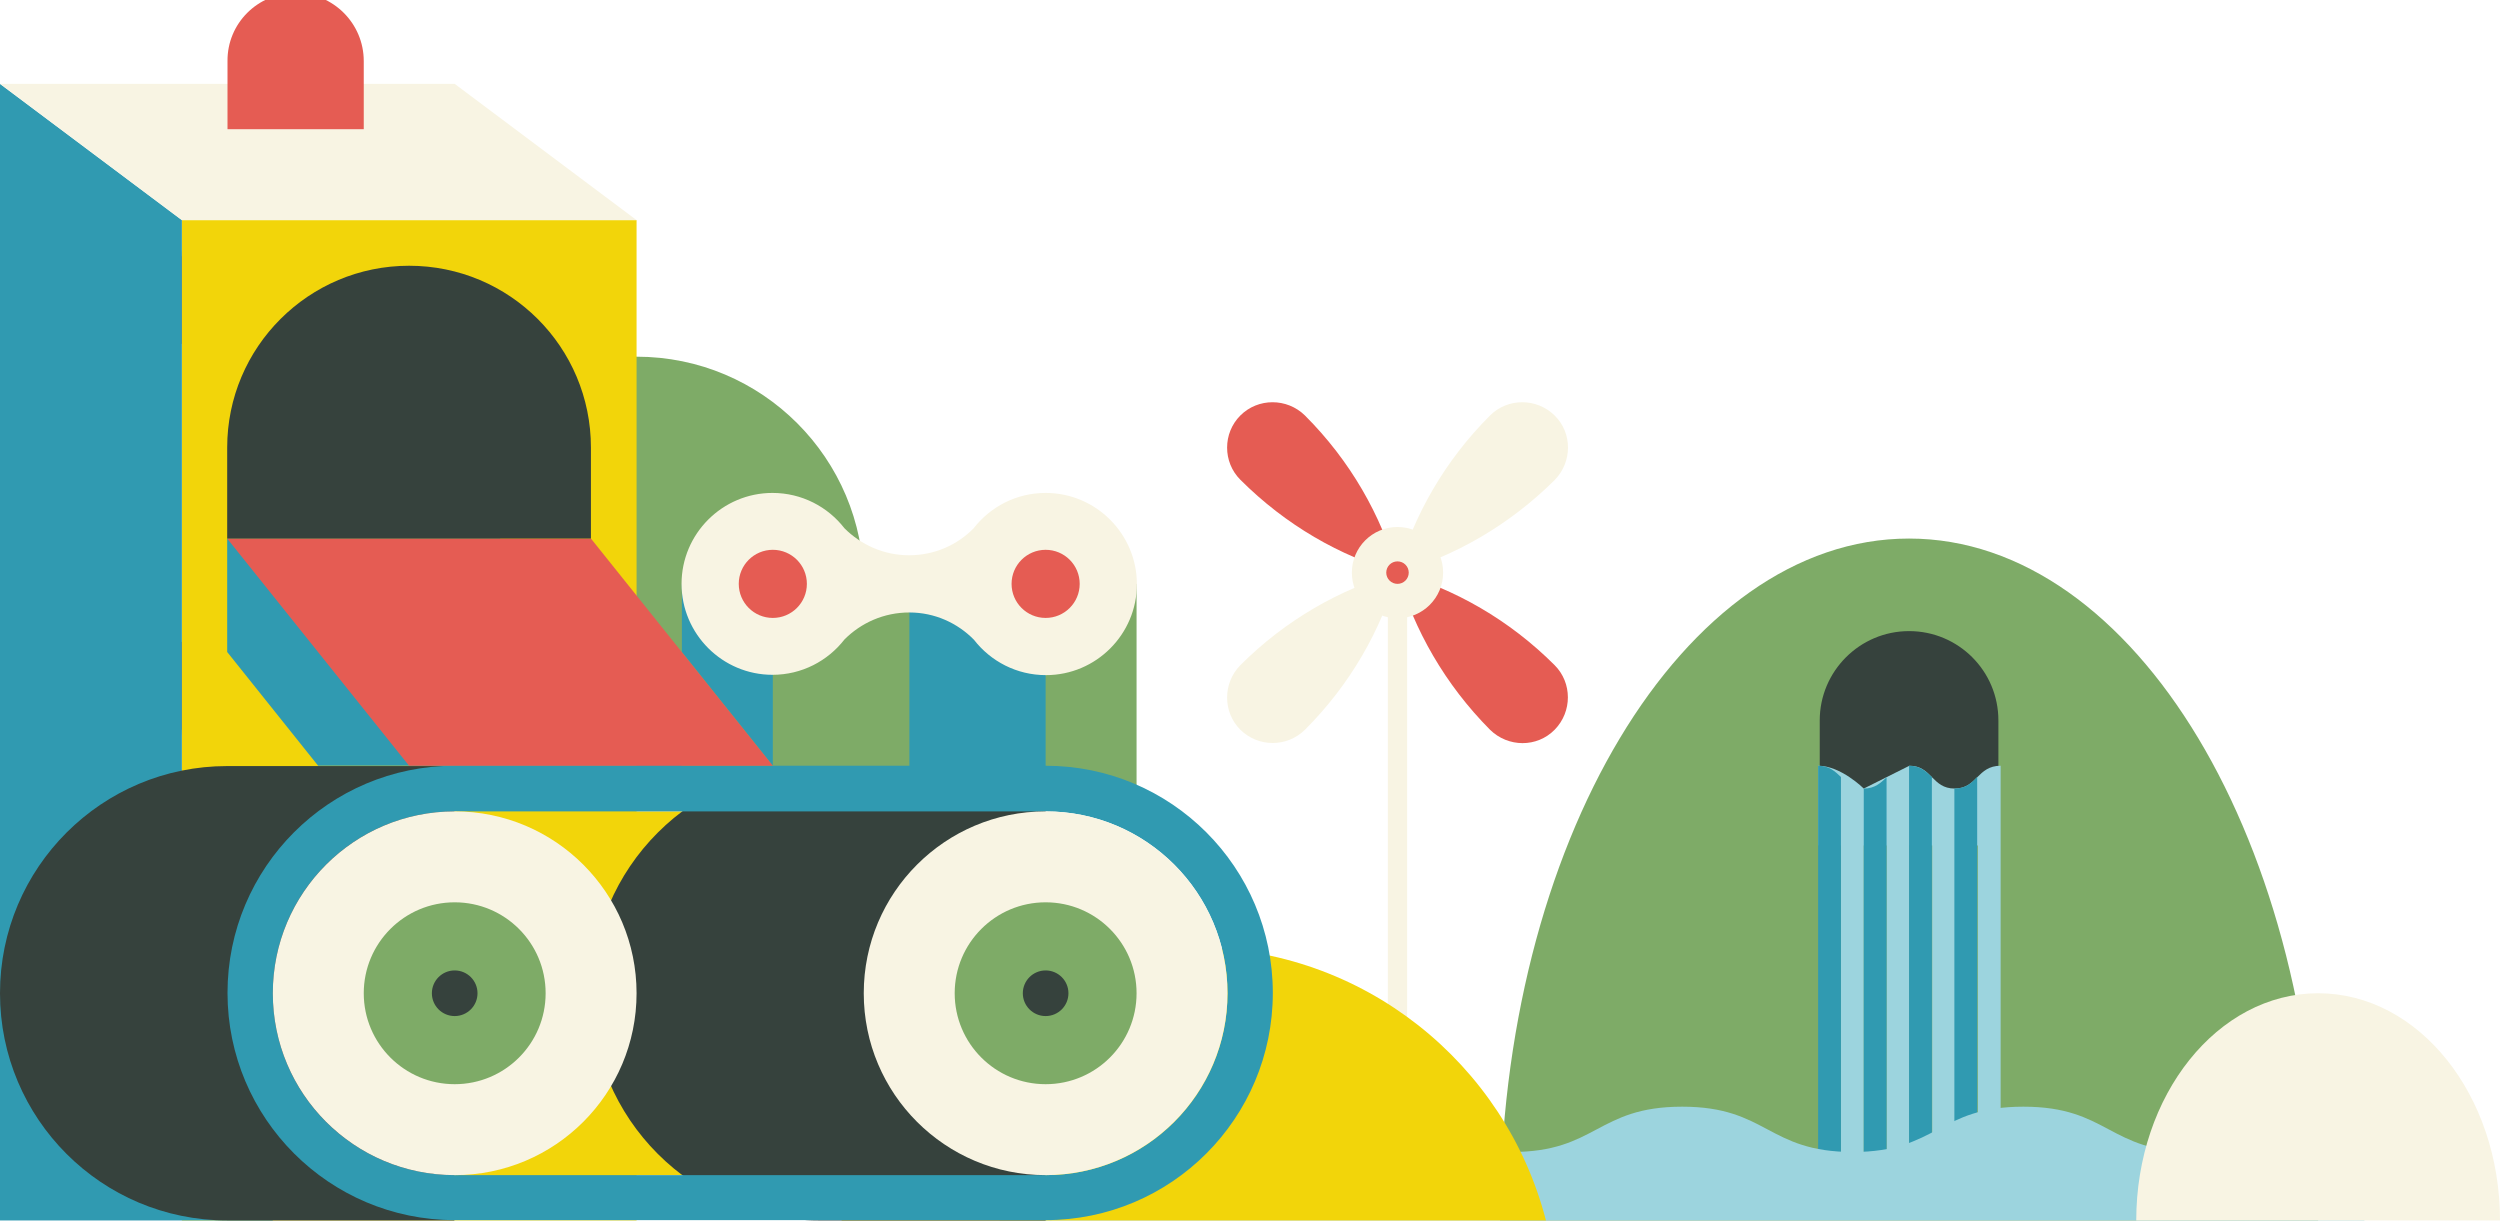
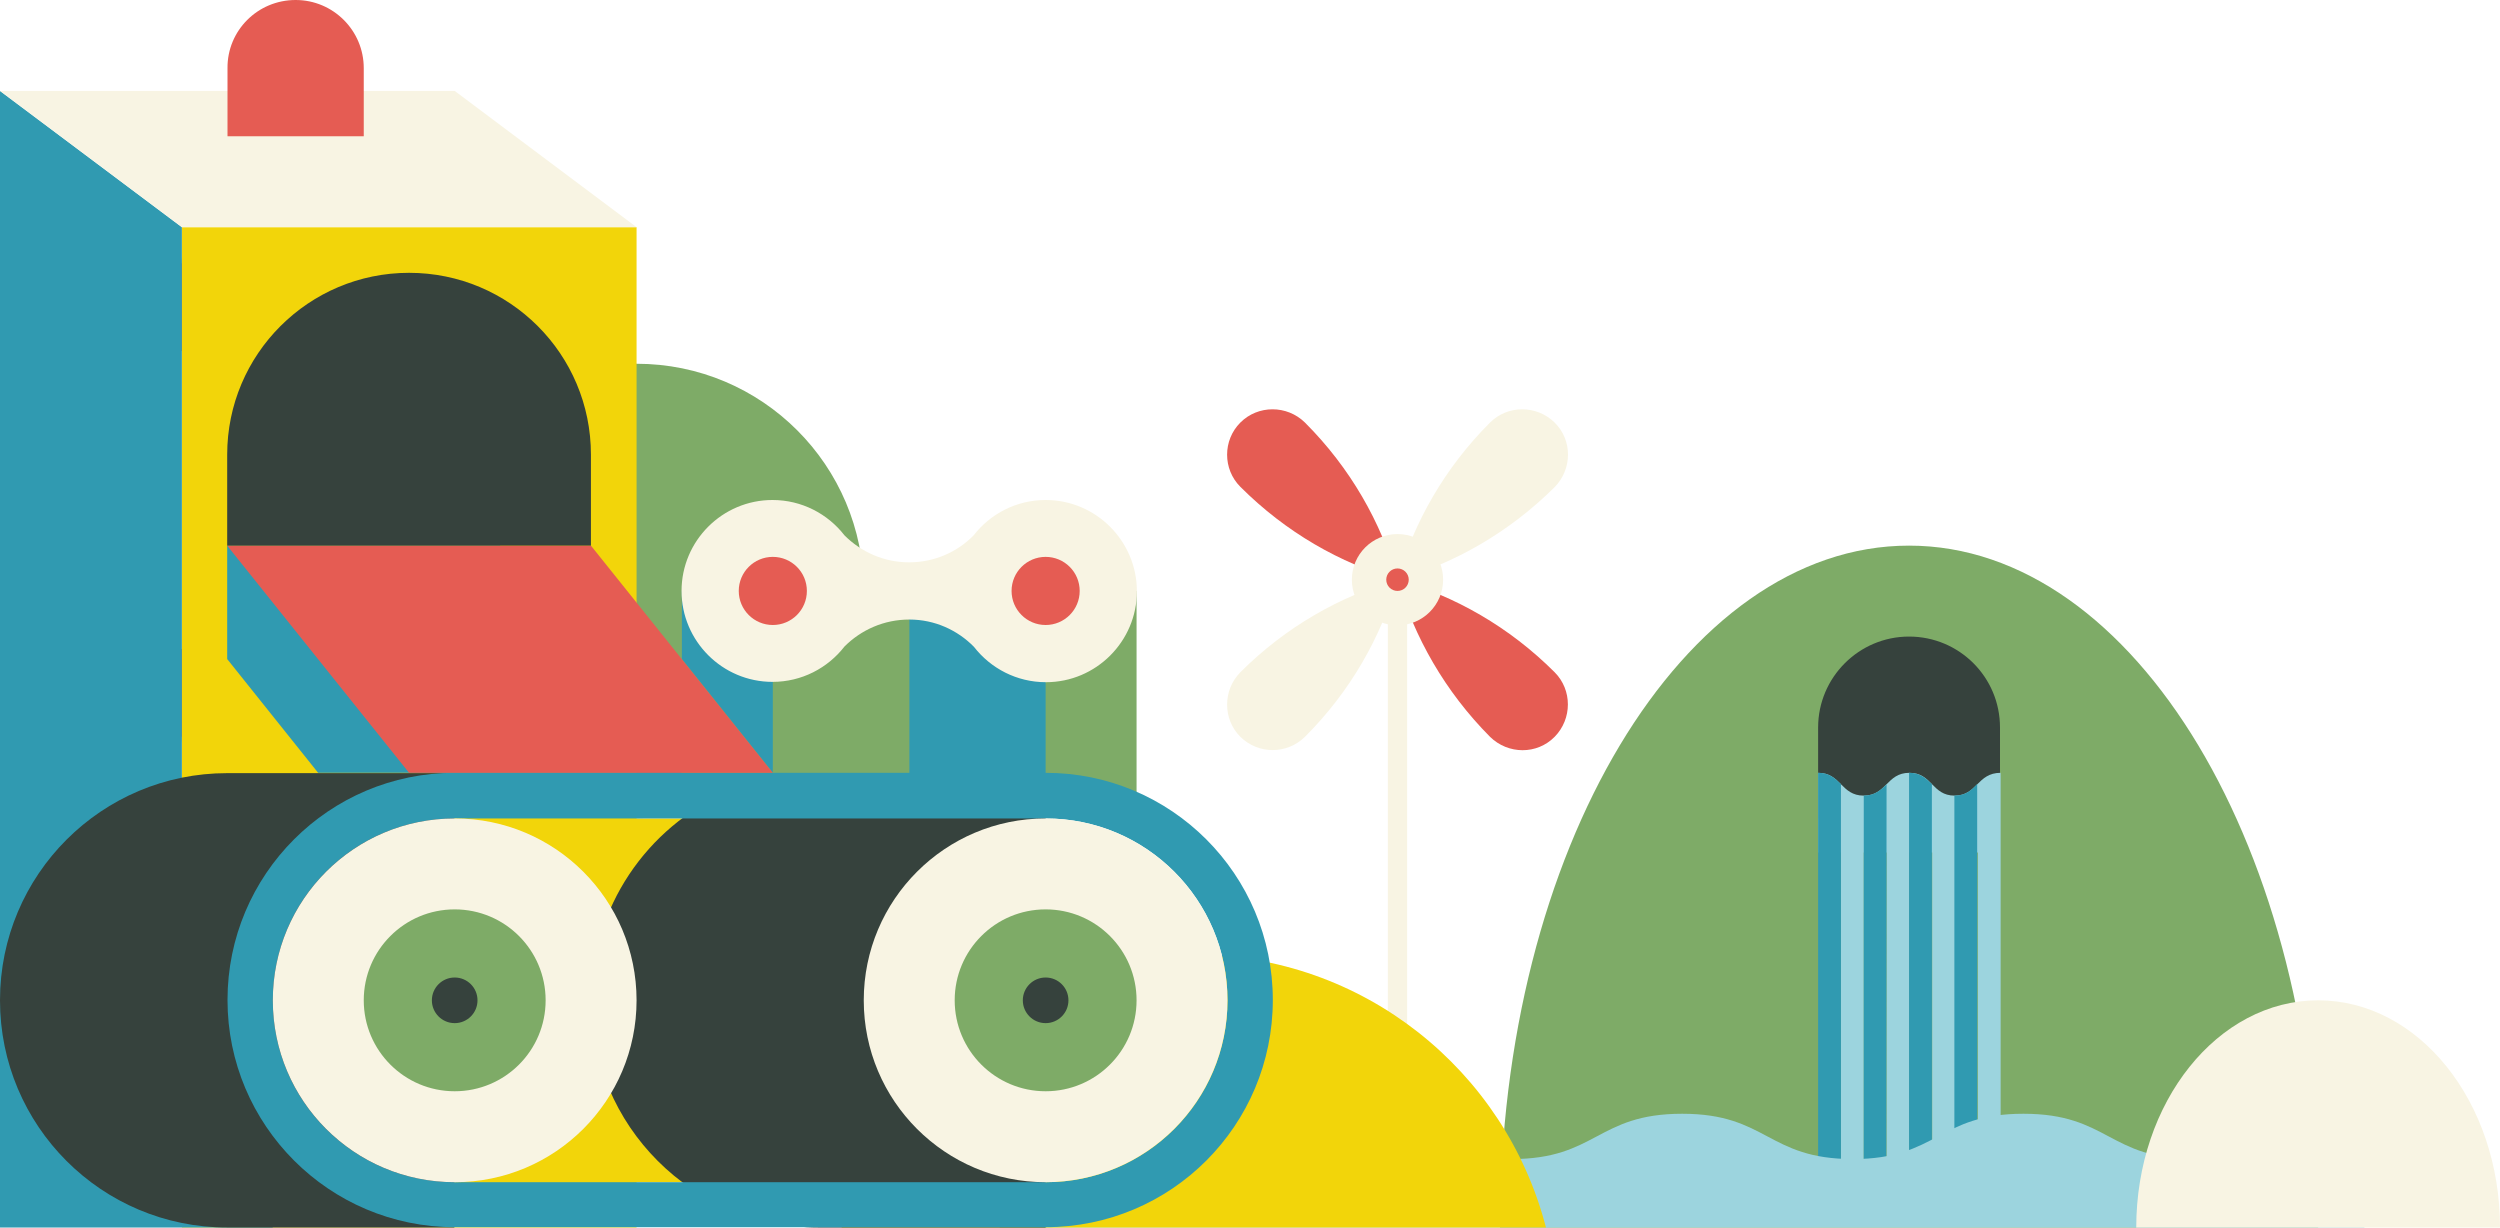
- <svg xmlns="http://www.w3.org/2000/svg" width="778" height="379.8" viewBox="380 -181.8 778 379.8" enable-background="new 380 -181.8 778 379.8">
-   <circle fill="#E55C53" cx="464.9" cy="-28.4" r="14.1" />
-   <circle fill="#E55C53" cx="440" cy="31.6" r="14.1" />
-   <circle fill="#E55C53" cx="440" cy="-88.4" r="14.1" />
-   <circle fill="#E55C53" cx="402" cy="53.6" r="14.1" />
-   <circle fill="#E55C53" cx="462" cy="-50.4" r="14.1" />
-   <circle fill="#E55C53" cx="453.5" cy="14.1" r="14.1" />
-   <circle fill="#E55C53" cx="422.4" cy="-101.9" r="14.1" />
-   <circle fill="#E55C53" cx="422.4" cy="45.1" r="14.1" />
-   <circle fill="#E55C53" cx="453.5" cy="-70.8" r="14.1" />
-   <circle fill="#E55C53" cx="462" cy="-6.4" r="14.1" />
-   <circle fill="#E55C53" cx="402" cy="-110.4" r="14.1" />
-   <path fill="#7EAB67" d="M1101.4 198c0-117.2-57-212.2-127.3-212.2s-127.3 95-127.3 212.2" />
-   <path fill="#36423D" stroke="#7EAB67" d="M974.1 14.1c-15.6 0-28.3 12.7-28.3 28.3v28.3h56.6v-28.3c0-15.7-12.7-28.3-28.3-28.3z" />
-   <path fill="#9CD4DE" d="M988.3 63.6c-7.1 0-7.1-7.1-14.1-7.1l-14.2 7.1s-7.1-7.1-14.2-7.1v24.8h7.1v102.6h7.1v-102.6h7.1v102.6h7.1v-102.6h7.1v102.6h7.1v-102.6h7.1v102.6h7.1v-127.4c-7.3 0-7.3 7.1-14.3 7.1z" />
-   <path fill="#309AB1" d="M995.3 60v123.8h-7.1v-120.2c3.6 0 5.4-1.8 7.1-3.6zM981.2 60v123.8h-7.1v-127.3c3.5 0 5.3 1.8 7.1 3.5zM967 183.9h-7v-120.3c3.5 0 5.3-1.8 7.1-3.5v123.8zM952.9 183.9h-7.1v-127.4c3.5 0 5.3 1.8 7.1 3.5v123.9z" />
-   <path fill="#9CD4DE" d="M691.1 162.6c26.5 0 26.5 14.1 53.1 14.1s26.5-14.1 53.1-14.1c26.5 0 26.5 14.1 53.1 14.1 26.5 0 26.5-14.1 53.1-14.1 26.5 0 26.5 14.1 53.1 14.1 26.5 0 26.5-14.1 53.1-14.1 26.5 0 26.5 14.1 53.1 14.1l53-14.1v35.4h-424.7v-35.4z" />
-   <path stroke="#F8F4E3" stroke-width="6" stroke-miterlimit="10" fill="none" d="M814.9-3.6v166.2" />
+ <svg xmlns="http://www.w3.org/2000/svg" width="778px" height="382px" viewBox="-210 403.1 778 382" enable-background="new -210 403.1 778 382" xml:space="preserve">
+   <circle fill="#E55C53" cx="-125.1" cy="558.7" r="14.1" />
+   <circle fill="#E55C53" cx="-150" cy="618.7" r="14.1" />
+   <circle fill="#E55C53" cx="-150" cy="498.7" r="14.1" />
+   <circle fill="#E55C53" cx="-188" cy="640.7" r="14.1" />
+   <circle fill="#E55C53" cx="-128" cy="536.7" r="14.1" />
+   <circle fill="#E55C53" cx="-136.5" cy="601.2" r="14.1" />
+   <circle fill="#E55C53" cx="-167.6" cy="485.2" r="14.1" />
+   <circle fill="#E55C53" cx="-167.6" cy="632.2" r="14.1" />
+   <circle fill="#E55C53" cx="-136.5" cy="516.3" r="14.1" />
+   <circle fill="#E55C53" cx="-128" cy="580.7" r="14.1" />
+   <circle fill="#E55C53" cx="-188" cy="476.7" r="14.1" />
+   <path fill="#7EAB67" d="M511.4,785.1c0-117.2-57-212.2-127.3-212.2s-127.3,95-127.3,212.2" />
+   <path fill="#36423D" d="M384.1,601.2c-15.6,0-28.3,12.7-28.3,28.3v28.3h56.6v-28.3C412.4,613.8,399.7,601.2,384.1,601.2z" />
+   <path fill="#9CD4DE" d="M398.3,650.7c-7.1,0-7-7.1-14.1-7.1s-7.1,7.1-14.2,7.1s-7.1-7.1-14.2-7.1v24.8h7.1V771h7.1V668.4h7.1V771h7.1V668.4h7.1V771h7.1V668.4h7.1V771h7.1V643.6C405.3,643.6,405.3,650.7,398.3,650.7L398.3,650.7z" />
+   <path fill="#309AB1" d="M405.3,647.1v123.8h-7.1V650.7C401.8,650.7,403.6,648.9,405.3,647.1z M391.2,647.1v123.8h-7.1V643.6C387.6,643.6,389.4,645.4,391.2,647.1z M377,771h-7V650.7c3.5,0,5.3-1.8,7.1-3.5L377,771L377,771z M362.9,771h-7.1V643.6c3.5,0,5.3,1.8,7.1,3.5V771z" />
+   <path fill="#9CD4DE" d="M101.1,749.7c26.5,0,26.5,14.1,53.1,14.1s26.5-14.1,53.1-14.1c26.5,0,26.5,14.1,53.1,14.1c26.5,0,26.5-14.1,53.1-14.1c26.5,0,26.5,14.1,53.1,14.1c26.5,0,26.5-14.1,53.1-14.1c26.5,0,26.5,14.1,53.1,14.1l53-14.1v35.4H101.1L101.1,749.7L101.1,749.7z" />
+   <path fill="none" stroke="#F8F4E3" stroke-width="6" stroke-miterlimit="10" d="M224.9,583.5v166.2" />
  <g class="hero-img-fan">
-     <path fill="#E55C53" d="M814.9-3.6c17.9 5.1 34.8 14.7 48.9 28.8 5.5 5.5 5.5 14.5 0 20.1s-14.5 5.5-20.1 0c-14-14.1-23.6-31-28.8-48.9zM766-52.5c5.5-5.5 14.5-5.5 20.1 0 14.1 14.1 23.7 31 28.8 48.9-17.9-5.1-34.8-14.8-48.9-28.9-5.5-5.5-5.5-14.5 0-20z" />
-     <path fill="#F8F4E3" d="M814.9-3.6c5.1-17.9 14.7-34.8 28.8-48.9 5.5-5.5 14.5-5.5 20.1 0s5.5 14.5 0 20.1c-14.1 14-31 23.7-48.9 28.8zM766 45.3c-5.5-5.5-5.5-14.5 0-20.1 14.1-14.1 31-23.7 48.9-28.8-5.1 17.9-14.7 34.8-28.8 48.9-5.6 5.5-14.5 5.5-20.1 0z" />
+     <path fill="#E55C53" d="M224.9,583.5c17.9,5.1,34.8,14.7,48.9,28.8c5.5,5.5,5.5,14.5,0,20.1c-5.5,5.6-14.5,5.5-20.1,0C239.7,618.3,230.1,601.4,224.9,583.5L224.9,583.5z M176,534.6c5.5-5.5,14.5-5.5,20.1,0c14.1,14.1,23.7,31,28.8,48.9c-17.9-5.1-34.8-14.8-48.9-28.9C170.5,549.1,170.5,540.1,176,534.6L176,534.6z" />
+     <path fill="#F8F4E3" d="M224.9,583.5c5.1-17.9,14.7-34.8,28.8-48.9c5.5-5.5,14.5-5.5,20.1,0s5.5,14.5,0,20.1C259.7,568.7,242.8,578.4,224.9,583.5L224.9,583.5z M176,632.4c-5.5-5.5-5.5-14.5,0-20.1c14.1-14.1,31-23.7,48.9-28.8c-5.1,17.9-14.7,34.8-28.8,48.9C190.5,637.9,181.6,637.9,176,632.4L176,632.4z" />
  </g>
-   <circle fill="#F8F4E3" cx="814.9" cy="-3.6" r="14.2" />
-   <circle fill="#E55C53" cx="814.9" cy="-3.6" r="3.5" />
-   <path fill="#F2D50A" d="M549.8 70.7h70.7v113.2h-70.7z" />
-   <circle fill="#7EAB67" cx="578.1" cy="-.1" r="70.7" />
-   <path fill="#F2D50A" d="M436.6-113.3h141.5v311.3h-141.5z" />
-   <path fill="#F8F4E3" d="M1158 198c0-39.1-25.3-70.7-56.6-70.7s-56.6 31.7-56.6 70.7" />
-   <path fill="#309AB1" d="M380-155.7v353.7h84.9l-28.3-70.7v-240.6z" />
-   <path fill="#7EAB67" d="M592.2-.1h141.5v70.7h-141.5z" />
-   <path fill="#309AB1" d="M592.2 21.1l28.3 35.4v-56.6h-28.3z" />
-   <path fill="#F2D50A" d="M861.1 198c-12.6-48.8-56.9-84.9-109.6-84.9-52.7 0-97.1 36.1-109.6 84.9h219.2z" />
-   <path fill="#309AB1" d="M450.7-14.2h84.9l56.6 70.7h-113.2l-28.3-35.4z" />
-   <path fill="#36423D" d="M450.7 198c-39.1 0-70.7-31.7-70.7-70.7 0-39.1 31.7-70.7 70.7-70.7h70.7v141.4h-70.7zM634.7 198c-39.1 0-70.7-31.7-70.7-70.7 0-39.1 31.7-70.7 70.7-70.7h70.7v141.4h-70.7z" />
-   <path fill="#309AB1" d="M705.4 56.5v-56.6h-42.4v56.6h-141.5c-39.1 0-70.7 31.7-70.7 70.7s31.7 70.7 70.7 70.7h183.9c39.1 0 70.7-31.7 70.7-70.7s-31.6-70.7-70.7-70.7zm0 127.4h-183.9c-31.3 0-56.6-25.3-56.6-56.6s25.3-56.6 56.6-56.6h183.9c31.3 0 56.6 25.3 56.6 56.6s-25.3 56.6-56.6 56.6z" />
-   <circle fill="#F8F4E3" cx="705.4" cy="127.3" r="56.6" />
-   <circle fill="#7EAB67" cx="705.4" cy="127.3" r="28.3" />
-   <circle fill="#36423D" cx="705.4" cy="127.3" r="7.1" />
-   <circle fill="#F8F4E3" cx="521.5" cy="127.3" r="56.6" />
-   <circle fill="#7EAB67" cx="521.5" cy="127.3" r="28.3" />
-   <circle fill="#36423D" cx="521.5" cy="127.3" r="7.1" />
-   <path fill="#E55C53" d="M507.3 56.5h113.2l-56.6-70.7h-113.2z" />
-   <path fill="#36423D" d="M507.3-99.1c31.3 0 56.6 25.3 56.6 56.6v28.3h-113.2v-28.3c0-31.3 25.4-56.6 56.6-56.6z" />
-   <path fill="#F8F4E3" d="M436.6-113.3l-56.6-42.4h141.5l56.6 42.4z" />
-   <path fill="#E55C53" d="M472-184c11.7 0 21.2 9.5 21.2 21.2v21.2h-42.4v-21.2c-.1-11.7 9.4-21.2 21.2-21.2z" />
-   <path fill="#F8F4E3" d="M705.4-28.4c-9.1 0-17.2 4.3-22.4 11-5.1 5.2-12.2 8.4-20.1 8.4s-15-3.3-20.1-8.4c-5.2-6.7-13.3-11-22.4-11-15.6 0-28.3 12.7-28.3 28.3s12.7 28.3 28.3 28.3c9.1 0 17.2-4.3 22.4-11 5.2-5.2 12.3-8.4 20.2-8.4 7.9 0 15 3.3 20.1 8.5 5.2 6.7 13.3 11 22.4 11 15.6 0 28.3-12.7 28.3-28.3s-12.7-28.4-28.4-28.4z" />
-   <circle fill="#E55C53" cx="620.5" cy="-.1" r="10.6" />
-   <circle fill="#E55C53" cx="705.4" cy="-.1" r="10.6" />
+   <circle fill="#F8F4E3" cx="224.9" cy="583.5" r="14.2" />
+   <circle fill="#E55C53" cx="224.9" cy="583.5" r="3.5" />
+   <path fill="#F2D50A" d="M-40.2,657.8h70.7V771h-70.7V657.8z" />
+   <circle fill="#7EAB67" cx="-11.9" cy="587" r="70.7" />
+   <path fill="#F2D50A" d="M-153.4,473.8h141.5v311.3h-141.5L-153.4,473.8z" />
+   <path fill="#F8F4E3" d="M568,785.1c0-39.1-25.3-70.7-56.6-70.7s-56.6,31.7-56.6,70.7" />
+   <path fill="#309AB1" d="M-210,431.4v353.7h84.9l-28.3-70.7V473.8L-210,431.4z" />
+   <path fill="#7EAB67" d="M2.2,587h141.5v70.7H2.2V587z" />
+   <path fill="#309AB1" d="M2.2,608.2l28.3,35.4V587H2.2V608.2z" />
+   <path fill="#F2D50A" d="M271.1,785.1c-12.6-48.8-56.9-84.9-109.6-84.9c-52.7,0-97.1,36.1-109.6,84.9H271.1L271.1,785.1z" />
+   <path fill="#309AB1" d="M-139.3,572.9h84.9l56.6,70.7H-111l-28.3-35.4V572.9z" />
+   <g>
+     <path fill="#36423D" d="M-210,714.4c0,39,31.6,70.7,70.7,70.7h70.7V643.7h-70.7C-178.3,643.7-210,675.3-210,714.4z" />
+     <path fill="#36423D" d="M16.3,649.6C-8.6,660.5-26,685.4-26,714.4c0,39,31.6,70.7,70.7,70.7h70.7V649.8L16.3,649.6z" />
+   </g>
+   <path fill="#309AB1" d="M115.4,643.6V587H73v56.6H-68.5c-39.1,0-70.7,31.7-70.7,70.7s31.7,70.7,70.7,70.7h183.9c39.1,0,70.7-31.7,70.7-70.7S154.5,643.6,115.4,643.6z M115.4,771H-68.5c-31.3,0-56.6-25.3-56.6-56.6c0-31.3,25.3-56.6,56.6-56.6h183.9c31.3,0,56.6,25.3,56.6,56.6C172,745.7,146.7,771,115.4,771z" />
+   <circle fill="#F8F4E3" cx="115.4" cy="714.4" r="56.6" />
+   <circle fill="#7EAB67" cx="115.4" cy="714.4" r="28.3" />
+   <circle fill="#36423D" cx="115.4" cy="714.4" r="7.1" />
+   <circle fill="#F8F4E3" cx="-68.5" cy="714.4" r="56.6" />
+   <circle fill="#7EAB67" cx="-68.5" cy="714.4" r="28.3" />
+   <circle fill="#36423D" cx="-68.5" cy="714.4" r="7.1" />
+   <path fill="#E55C53" d="M-82.7,643.6H30.5l-56.6-70.7h-113.2L-82.7,643.6z" />
+   <path fill="#36423D" d="M-82.7,488c31.3,0,56.6,25.3,56.6,56.6v28.3h-113.2v-28.3C-139.3,513.3-113.9,488-82.7,488L-82.7,488z" />
+   <path fill="#F8F4E3" d="M-153.4,473.8l-56.6-42.4h141.5l56.6,42.4H-153.4z" />
+   <path fill="#E55C53" d="M-118,403.1c11.7,0,21.2,9.5,21.2,21.2v21.2h-42.4v-21.2C-139.3,412.6-129.8,403.1-118,403.1L-118,403.1z" />
+   <path fill="#F8F4E3" d="M115.4,558.7c-9.1,0-17.2,4.3-22.4,11c-5.1,5.2-12.2,8.4-20.1,8.4s-15-3.3-20.1-8.4c-5.2-6.7-13.3-11-22.4-11c-15.6,0-28.3,12.7-28.3,28.3s12.7,28.3,28.3,28.3c9.1,0,17.2-4.3,22.4-11c5.2-5.2,12.3-8.4,20.2-8.4s15,3.3,20.1,8.5c5.2,6.7,13.3,11,22.4,11c15.6,0,28.3-12.7,28.3-28.3C143.8,571.5,131.1,558.7,115.4,558.7z" />
+   <circle fill="#E55C53" cx="30.5" cy="587" r="10.6" />
+   <circle fill="#E55C53" cx="115.4" cy="587" r="10.6" />
</svg>
